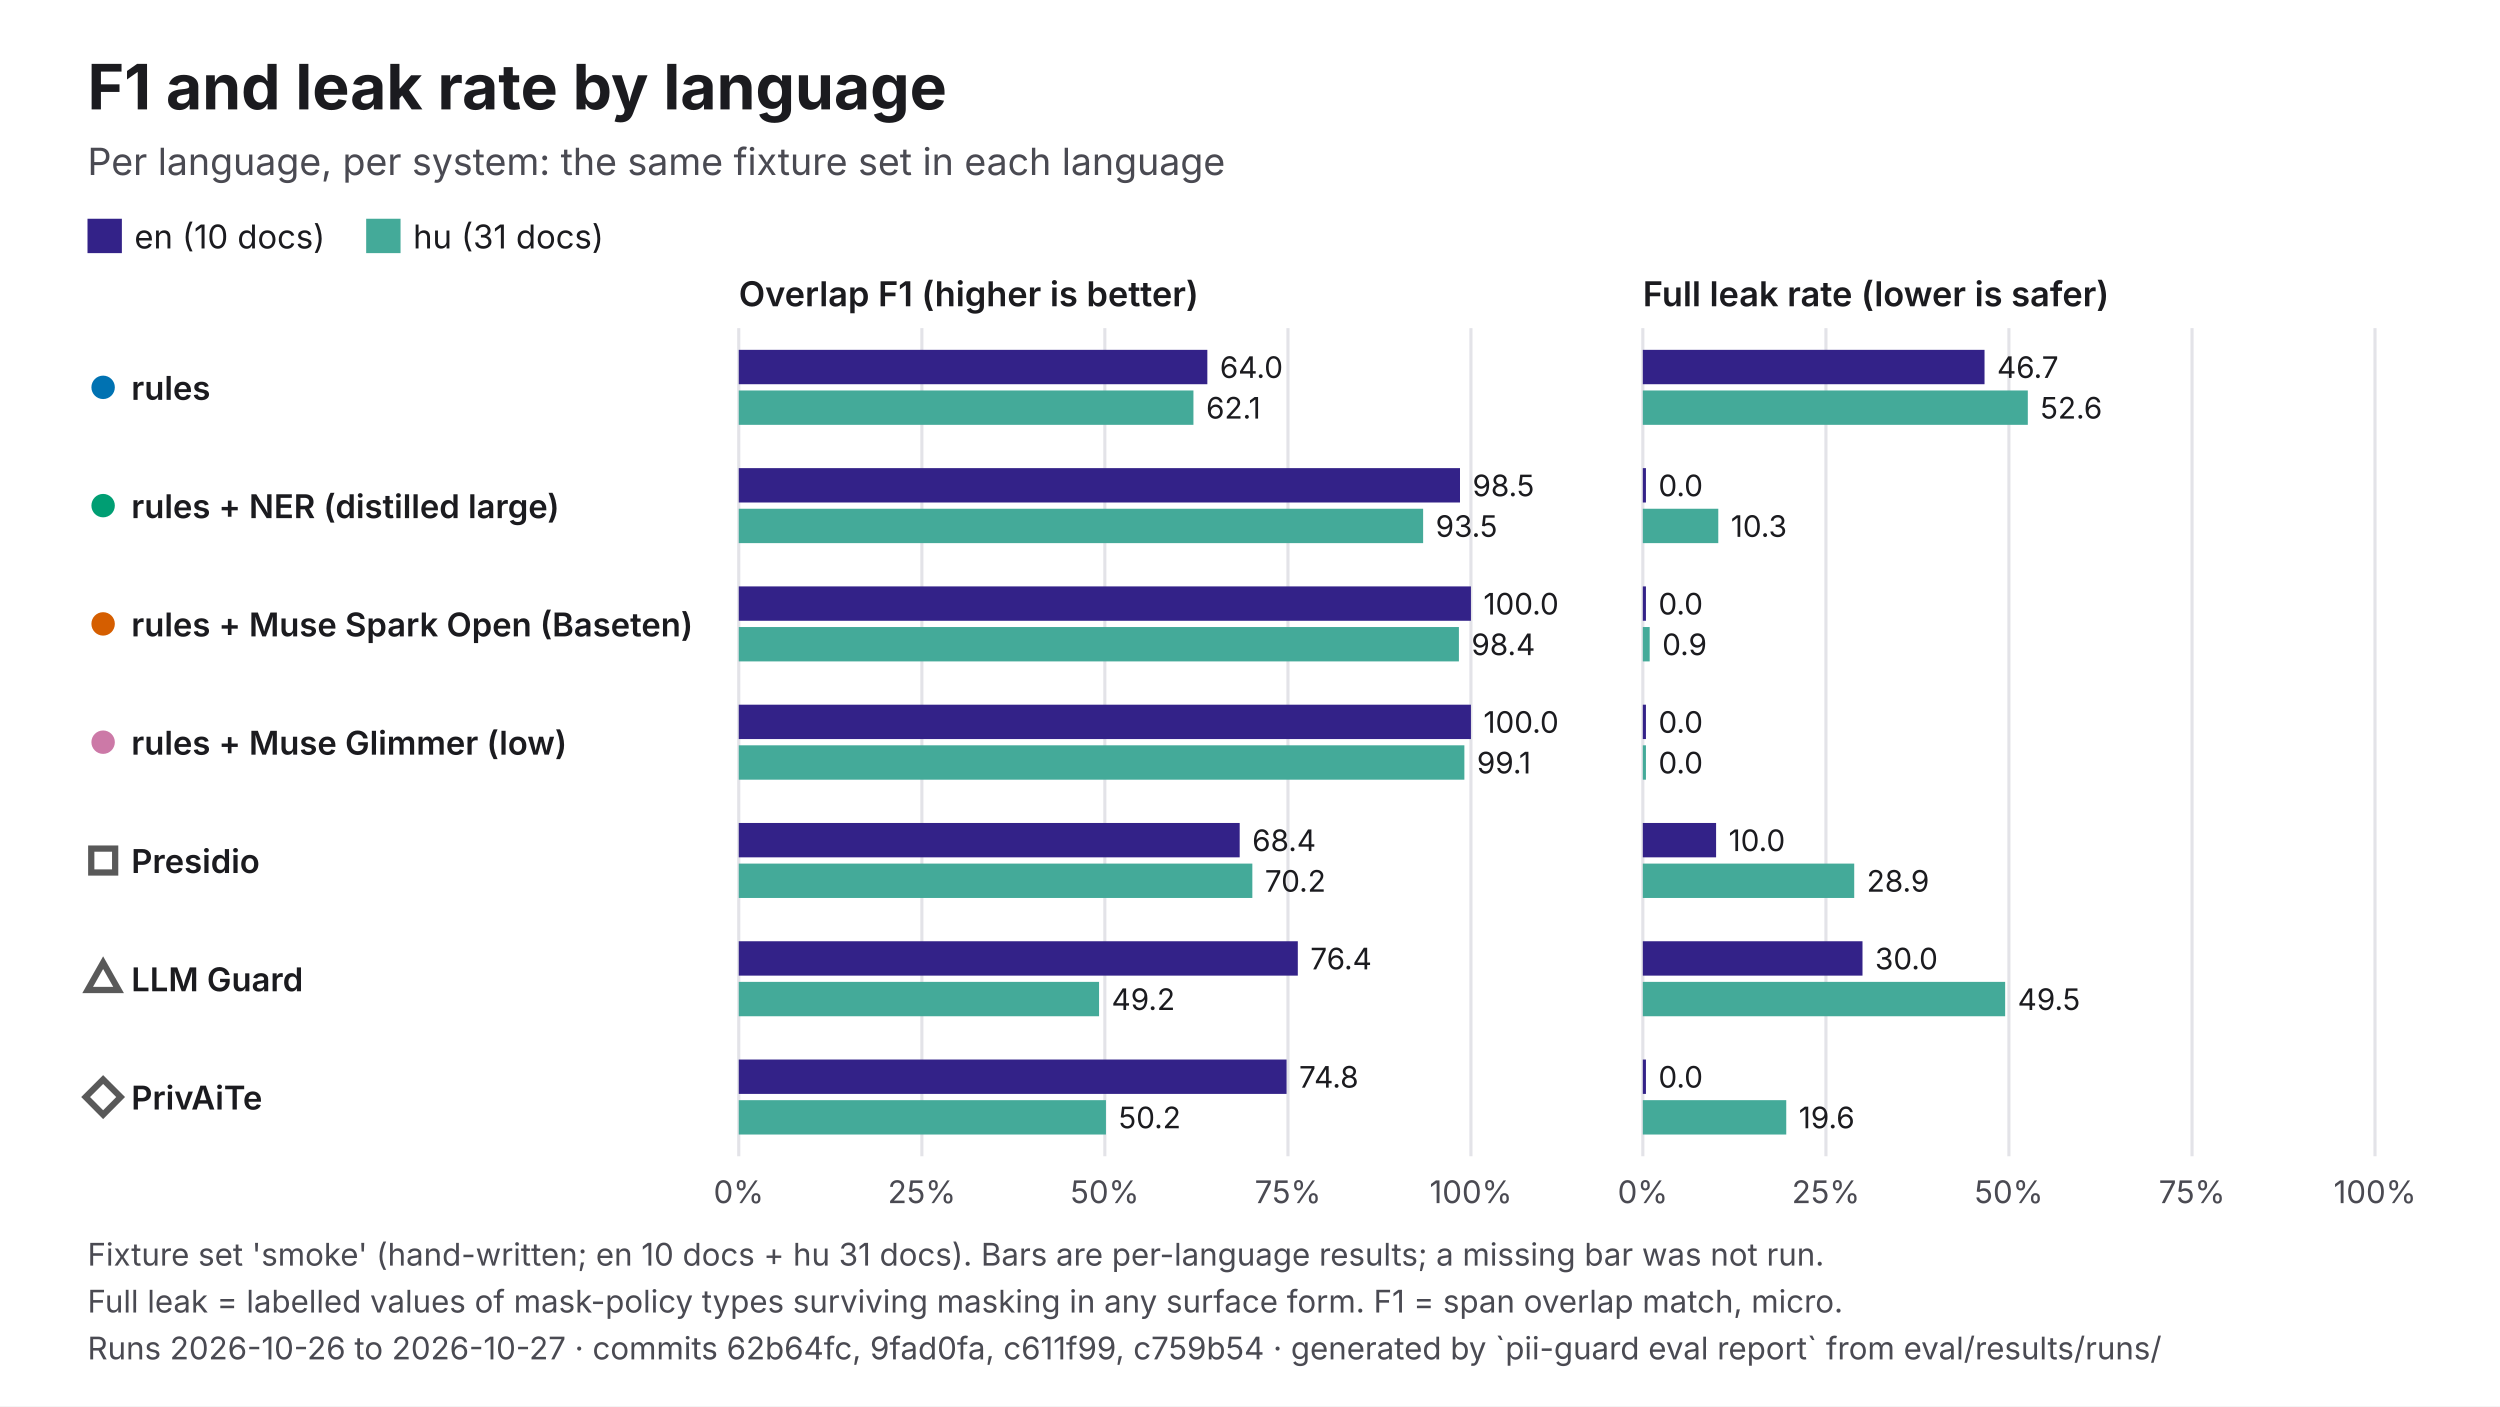
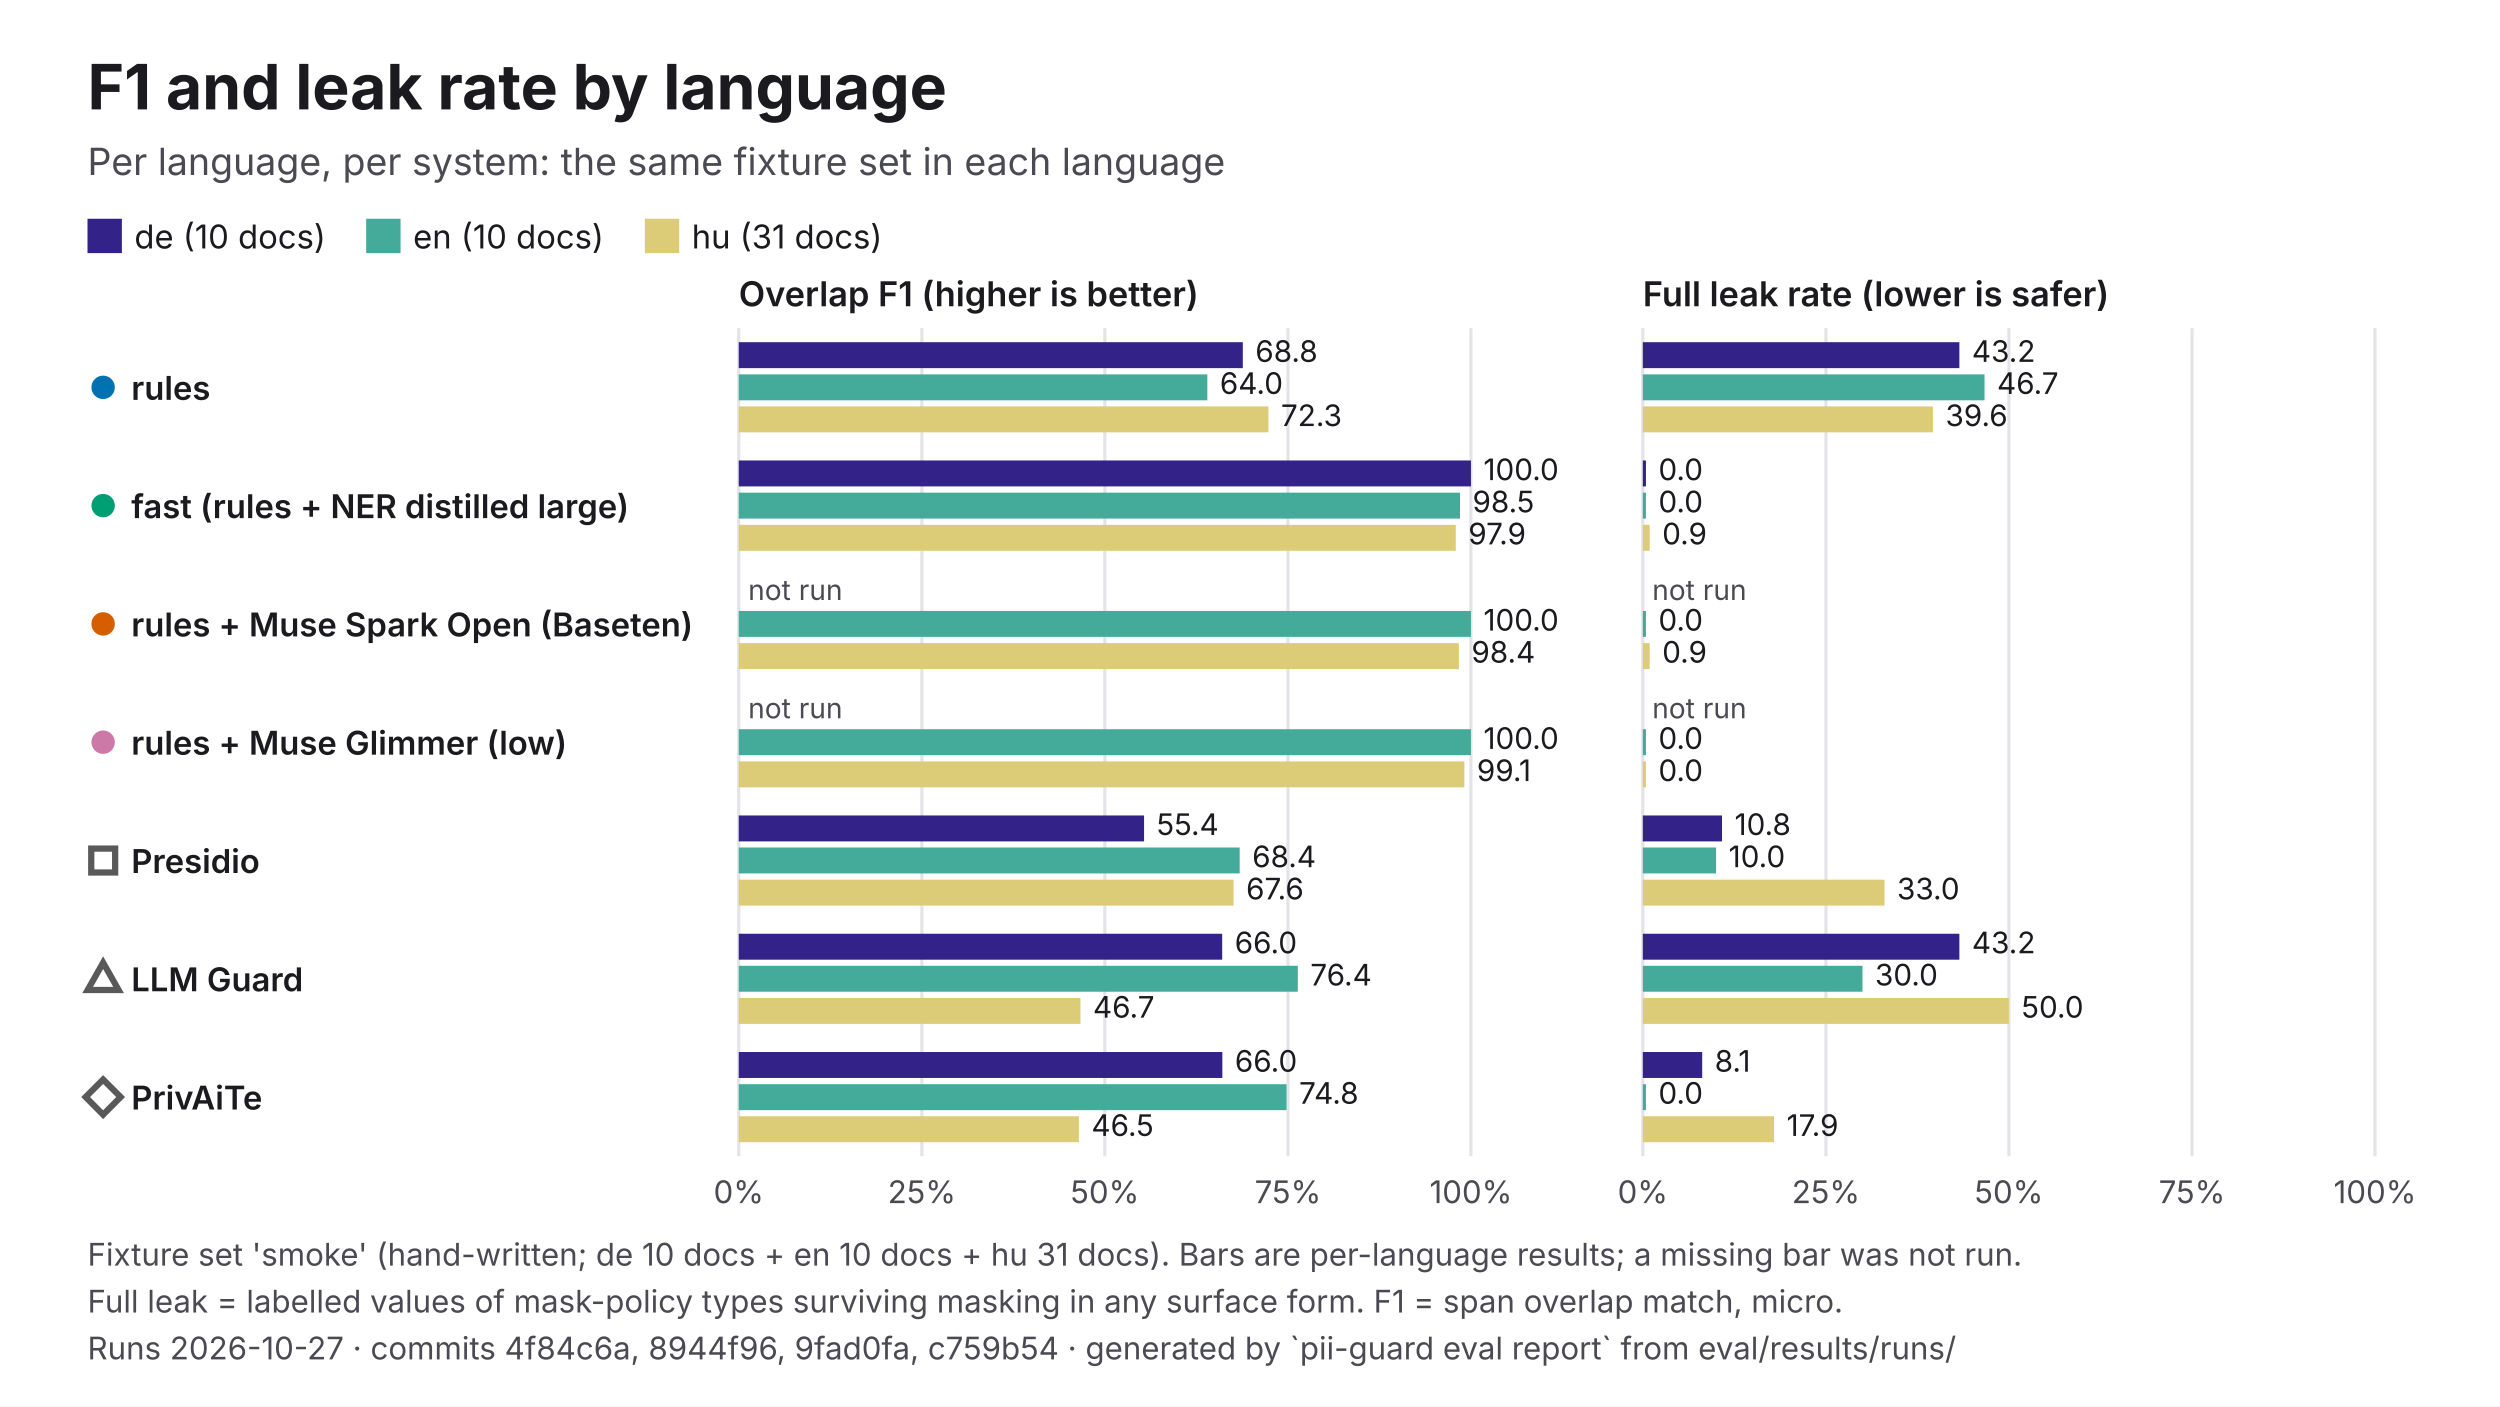
<svg xmlns="http://www.w3.org/2000/svg" viewBox="0 0 1600 900" width="1600" height="900" role="img" aria-labelledby="t d" font-family="Inter, 'Helvetica Neue', Helvetica, Arial, sans-serif">
  <rect width="1600" height="900" fill="#FFFFFF" />
  <text x="56" y="70" font-size="40" fill="#1B1B1F" font-weight="700">F1 and leak rate by language</text>
  <text x="56" y="112" font-size="24" fill="#4A4A52">Per language, per system: the same fixture set in each language</text>
  <rect x="56" y="140" width="22" height="22" fill="#332288" />
-   <text x="86" y="159" font-size="21" fill="#1B1B1F">en (10 docs)</text>
+   <text x="86" y="159" font-size="21" fill="#1B1B1F">de (10 docs)</text>
  <rect x="234.35" y="140" width="22" height="22" fill="#44AA99" />
-   <text x="264.4" y="159" font-size="21" fill="#1B1B1F">hu (31 docs)</text>
+   <text x="264.4" y="159" font-size="21" fill="#1B1B1F">en (10 docs)</text>
+   <rect x="412.7" y="140" width="22" height="22" fill="#DDCC77" />
+   <text x="442.7" y="159" font-size="21" fill="#1B1B1F">hu (31 docs)</text>
  <text x="472.8" y="196" font-size="22" fill="#1B1B1F" font-weight="600">Overlap F1 (higher is better)</text>
  <line x1="472.8" y1="210" x2="472.8" y2="740" stroke="#E3E3E8" stroke-width="2" />
  <text x="472.8" y="770" font-size="20" fill="#4A4A52" text-anchor="middle">0%</text>
  <line x1="590" y1="210" x2="590" y2="740" stroke="#E3E3E8" stroke-width="2" />
  <text x="590" y="770" font-size="20" fill="#4A4A52" text-anchor="middle">25%</text>
  <line x1="707.1" y1="210" x2="707.1" y2="740" stroke="#E3E3E8" stroke-width="2" />
  <text x="707.1" y="770" font-size="20" fill="#4A4A52" text-anchor="middle">50%</text>
  <line x1="824.3" y1="210" x2="824.3" y2="740" stroke="#E3E3E8" stroke-width="2" />
  <text x="824.3" y="770" font-size="20" fill="#4A4A52" text-anchor="middle">75%</text>
  <line x1="941.4" y1="210" x2="941.4" y2="740" stroke="#E3E3E8" stroke-width="2" />
  <text x="941.4" y="770" font-size="20" fill="#4A4A52" text-anchor="middle">100%</text>
  <text x="1051.4" y="196" font-size="22" fill="#1B1B1F" font-weight="600">Full leak rate (lower is safer)</text>
  <line x1="1051.4" y1="210" x2="1051.4" y2="740" stroke="#E3E3E8" stroke-width="2" />
  <text x="1051.4" y="770" font-size="20" fill="#4A4A52" text-anchor="middle">0%</text>
  <line x1="1168.6" y1="210" x2="1168.6" y2="740" stroke="#E3E3E8" stroke-width="2" />
  <text x="1168.6" y="770" font-size="20" fill="#4A4A52" text-anchor="middle">25%</text>
  <line x1="1285.7" y1="210" x2="1285.7" y2="740" stroke="#E3E3E8" stroke-width="2" />
  <text x="1285.7" y="770" font-size="20" fill="#4A4A52" text-anchor="middle">50%</text>
  <line x1="1402.9" y1="210" x2="1402.9" y2="740" stroke="#E3E3E8" stroke-width="2" />
  <text x="1402.9" y="770" font-size="20" fill="#4A4A52" text-anchor="middle">75%</text>
  <line x1="1520" y1="210" x2="1520" y2="740" stroke="#E3E3E8" stroke-width="2" />
  <text x="1520" y="770" font-size="20" fill="#4A4A52" text-anchor="middle">100%</text>
  <circle cx="66" cy="247.9" r="9" fill="#0072B2" stroke="#FFFFFF" stroke-width="3" />
  <text x="84" y="255.9" font-size="21" fill="#1B1B1F" font-weight="600">rules</text>
-   <rect x="472.8" y="223.9" width="299.9" height="22" fill="#332288" />
-   <text x="780.7" y="241.9" font-size="19" fill="#1B1B1F">64.0</text>
-   <rect x="1051.4" y="223.9" width="218.7" height="22" fill="#332288" />
-   <text x="1278.1" y="241.9" font-size="19" fill="#1B1B1F">46.7</text>
-   <rect x="472.8" y="249.9" width="291" height="22" fill="#44AA99" />
-   <text x="771.9" y="267.9" font-size="19" fill="#1B1B1F">62.1</text>
-   <rect x="1051.4" y="249.9" width="246.4" height="22" fill="#44AA99" />
-   <text x="1305.8" y="267.9" font-size="19" fill="#1B1B1F">52.6</text>
+   <rect x="472.8" y="219" width="322.6" height="16.6" fill="#332288" />
+   <text x="803.4" y="231.6" font-size="19" fill="#1B1B1F">68.8</text>
+   <rect x="1051.4" y="219" width="202.6" height="16.6" fill="#332288" />
+   <text x="1262" y="231.6" font-size="19" fill="#1B1B1F">43.2</text>
+   <rect x="472.8" y="239.6" width="299.9" height="16.6" fill="#44AA99" />
+   <text x="780.7" y="252.1" font-size="19" fill="#1B1B1F">64.0</text>
+   <rect x="1051.4" y="239.6" width="218.7" height="16.6" fill="#44AA99" />
+   <text x="1278.1" y="252.1" font-size="19" fill="#1B1B1F">46.7</text>
+   <rect x="472.8" y="260.1" width="339" height="16.6" fill="#DDCC77" />
+   <text x="819.8" y="272.7" font-size="19" fill="#1B1B1F">72.3</text>
+   <rect x="1051.4" y="260.1" width="185.7" height="16.6" fill="#DDCC77" />
+   <text x="1245.1" y="272.7" font-size="19" fill="#1B1B1F">39.6</text>
  <circle cx="66" cy="323.6" r="9" fill="#009E73" stroke="#FFFFFF" stroke-width="3" />
-   <text x="84" y="331.6" font-size="21" fill="#1B1B1F" font-weight="600">rules + NER (distilled large)</text>
-   <rect x="472.8" y="299.6" width="461.6" height="22" fill="#332288" />
-   <text x="942.4" y="317.6" font-size="19" fill="#1B1B1F">98.5</text>
-   <rect x="1051.4" y="299.6" width="2" height="22" fill="#332288" />
-   <text x="1061.4" y="317.6" font-size="19" fill="#1B1B1F">0.0</text>
-   <rect x="472.8" y="325.6" width="438" height="22" fill="#44AA99" />
-   <text x="918.8" y="343.6" font-size="19" fill="#1B1B1F">93.5</text>
-   <rect x="1051.4" y="325.6" width="48.3" height="22" fill="#44AA99" />
-   <text x="1107.7" y="343.6" font-size="19" fill="#1B1B1F">10.3</text>
+   <text x="84" y="331.6" font-size="21" fill="#1B1B1F" font-weight="600">fast (rules + NER distilled large)</text>
+   <rect x="472.8" y="294.7" width="468.6" height="16.6" fill="#332288" />
+   <text x="949.4" y="307.3" font-size="19" fill="#1B1B1F">100.0</text>
+   <rect x="1051.4" y="294.7" width="2" height="16.6" fill="#332288" />
+   <text x="1061.4" y="307.3" font-size="19" fill="#1B1B1F">0.0</text>
+   <rect x="472.8" y="315.3" width="461.6" height="16.6" fill="#44AA99" />
+   <text x="942.4" y="327.9" font-size="19" fill="#1B1B1F">98.5</text>
+   <rect x="1051.4" y="315.3" width="2" height="16.6" fill="#44AA99" />
+   <text x="1061.4" y="327.9" font-size="19" fill="#1B1B1F">0.0</text>
+   <rect x="472.8" y="335.9" width="458.9" height="16.6" fill="#DDCC77" />
+   <text x="939.7" y="348.4" font-size="19" fill="#1B1B1F">97.9</text>
+   <rect x="1051.4" y="335.9" width="4.4" height="16.6" fill="#DDCC77" />
+   <text x="1063.8" y="348.4" font-size="19" fill="#1B1B1F">0.9</text>
  <circle cx="66" cy="399.3" r="9" fill="#D55E00" stroke="#FFFFFF" stroke-width="3" />
  <text x="84" y="407.3" font-size="21" fill="#1B1B1F" font-weight="600">rules + Muse Spark Open (Baseten)</text>
-   <rect x="472.8" y="375.3" width="468.6" height="22" fill="#332288" />
-   <text x="949.4" y="393.3" font-size="19" fill="#1B1B1F">100.0</text>
-   <rect x="1051.4" y="375.3" width="2" height="22" fill="#332288" />
-   <text x="1061.4" y="393.3" font-size="19" fill="#1B1B1F">0.0</text>
-   <rect x="472.8" y="401.3" width="460.9" height="22" fill="#44AA99" />
-   <text x="941.7" y="419.3" font-size="19" fill="#1B1B1F">98.4</text>
-   <rect x="1051.4" y="401.3" width="4.4" height="22" fill="#44AA99" />
-   <text x="1063.8" y="419.3" font-size="19" fill="#1B1B1F">0.9</text>
+   <text x="478.8" y="384" font-size="18" fill="#4A4A52">not run</text>
+   <text x="1057.4" y="384" font-size="18" fill="#4A4A52">not run</text>
+   <rect x="472.8" y="391" width="468.6" height="16.6" fill="#44AA99" />
+   <text x="949.4" y="403.6" font-size="19" fill="#1B1B1F">100.0</text>
+   <rect x="1051.4" y="391" width="2" height="16.6" fill="#44AA99" />
+   <text x="1061.4" y="403.6" font-size="19" fill="#1B1B1F">0.0</text>
+   <rect x="472.8" y="411.6" width="460.9" height="16.6" fill="#DDCC77" />
+   <text x="941.7" y="424.1" font-size="19" fill="#1B1B1F">98.4</text>
+   <rect x="1051.4" y="411.6" width="4.4" height="16.6" fill="#DDCC77" />
+   <text x="1063.8" y="424.1" font-size="19" fill="#1B1B1F">0.9</text>
  <circle cx="66" cy="475" r="9" fill="#CC79A7" stroke="#FFFFFF" stroke-width="3" />
  <text x="84" y="483" font-size="21" fill="#1B1B1F" font-weight="600">rules + Muse Glimmer (low)</text>
-   <rect x="472.8" y="451" width="468.6" height="22" fill="#332288" />
-   <text x="949.4" y="469" font-size="19" fill="#1B1B1F">100.0</text>
-   <rect x="1051.4" y="451" width="2" height="22" fill="#332288" />
-   <text x="1061.4" y="469" font-size="19" fill="#1B1B1F">0.0</text>
-   <rect x="472.8" y="477" width="464.4" height="22" fill="#44AA99" />
-   <text x="945.2" y="495" font-size="19" fill="#1B1B1F">99.1</text>
-   <rect x="1051.4" y="477" width="2" height="22" fill="#44AA99" />
-   <text x="1061.4" y="495" font-size="19" fill="#1B1B1F">0.0</text>
+   <text x="478.8" y="459.7" font-size="18" fill="#4A4A52">not run</text>
+   <text x="1057.4" y="459.7" font-size="18" fill="#4A4A52">not run</text>
+   <rect x="472.8" y="466.7" width="468.6" height="16.6" fill="#44AA99" />
+   <text x="949.4" y="479.3" font-size="19" fill="#1B1B1F">100.0</text>
+   <rect x="1051.4" y="466.7" width="2" height="16.6" fill="#44AA99" />
+   <text x="1061.4" y="479.3" font-size="19" fill="#1B1B1F">0.0</text>
+   <rect x="472.8" y="487.3" width="464.4" height="16.6" fill="#DDCC77" />
+   <text x="945.2" y="499.9" font-size="19" fill="#1B1B1F">99.1</text>
+   <rect x="1051.4" y="487.3" width="2" height="16.6" fill="#DDCC77" />
+   <text x="1061.4" y="499.9" font-size="19" fill="#1B1B1F">0.0</text>
  <rect x="58.4" y="543.1" width="15.3" height="15.3" fill="#FFFFFF" stroke="#595959" stroke-width="4" />
  <text x="84" y="558.7" font-size="21" fill="#1B1B1F" font-weight="600">Presidio</text>
-   <rect x="472.8" y="526.7" width="320.6" height="22" fill="#332288" />
-   <text x="801.4" y="544.7" font-size="19" fill="#1B1B1F">68.4</text>
-   <rect x="1051.4" y="526.7" width="46.9" height="22" fill="#332288" />
-   <text x="1106.3" y="544.7" font-size="19" fill="#1B1B1F">10.0</text>
-   <rect x="472.8" y="552.7" width="328.7" height="22" fill="#44AA99" />
-   <text x="809.5" y="570.7" font-size="19" fill="#1B1B1F">70.2</text>
-   <rect x="1051.4" y="552.7" width="135.3" height="22" fill="#44AA99" />
-   <text x="1194.7" y="570.7" font-size="19" fill="#1B1B1F">28.9</text>
+   <rect x="472.8" y="521.9" width="259.4" height="16.6" fill="#332288" />
+   <text x="740.2" y="534.4" font-size="19" fill="#1B1B1F">55.4</text>
+   <rect x="1051.4" y="521.9" width="50.7" height="16.6" fill="#332288" />
+   <text x="1110.1" y="534.4" font-size="19" fill="#1B1B1F">10.8</text>
+   <rect x="472.8" y="542.4" width="320.6" height="16.6" fill="#44AA99" />
+   <text x="801.4" y="555" font-size="19" fill="#1B1B1F">68.4</text>
+   <rect x="1051.4" y="542.4" width="46.9" height="16.6" fill="#44AA99" />
+   <text x="1106.3" y="555" font-size="19" fill="#1B1B1F">10.0</text>
+   <rect x="472.8" y="563" width="316.7" height="16.6" fill="#DDCC77" />
+   <text x="797.5" y="575.6" font-size="19" fill="#1B1B1F">67.6</text>
+   <rect x="1051.4" y="563" width="154.7" height="16.6" fill="#DDCC77" />
+   <text x="1214.1" y="575.6" font-size="19" fill="#1B1B1F">33.0</text>
  <polygon points="66,616.1 75.9,633.6 56.1,633.6" fill="#FFFFFF" stroke="#595959" stroke-width="4" />
  <text x="84" y="634.4" font-size="21" fill="#1B1B1F" font-weight="600">LLM Guard</text>
-   <rect x="472.8" y="602.4" width="357.8" height="22" fill="#332288" />
-   <text x="838.6" y="620.4" font-size="19" fill="#1B1B1F">76.4</text>
-   <rect x="1051.4" y="602.4" width="140.6" height="22" fill="#332288" />
-   <text x="1200" y="620.4" font-size="19" fill="#1B1B1F">30.0</text>
-   <rect x="472.8" y="628.4" width="230.6" height="22" fill="#44AA99" />
-   <text x="711.4" y="646.4" font-size="19" fill="#1B1B1F">49.2</text>
-   <rect x="1051.4" y="628.4" width="231.9" height="22" fill="#44AA99" />
-   <text x="1291.3" y="646.4" font-size="19" fill="#1B1B1F">49.5</text>
+   <rect x="472.8" y="597.6" width="309.4" height="16.6" fill="#332288" />
+   <text x="790.2" y="610.1" font-size="19" fill="#1B1B1F">66.0</text>
+   <rect x="1051.4" y="597.6" width="202.6" height="16.6" fill="#332288" />
+   <text x="1262" y="610.1" font-size="19" fill="#1B1B1F">43.2</text>
+   <rect x="472.8" y="618.1" width="357.8" height="16.6" fill="#44AA99" />
+   <text x="838.6" y="630.7" font-size="19" fill="#1B1B1F">76.4</text>
+   <rect x="1051.4" y="618.1" width="140.6" height="16.6" fill="#44AA99" />
+   <text x="1200" y="630.7" font-size="19" fill="#1B1B1F">30.0</text>
+   <rect x="472.8" y="638.7" width="218.7" height="16.6" fill="#DDCC77" />
+   <text x="699.5" y="651.3" font-size="19" fill="#1B1B1F">46.7</text>
+   <rect x="1051.4" y="638.7" width="234.3" height="16.6" fill="#DDCC77" />
+   <text x="1293.7" y="651.3" font-size="19" fill="#1B1B1F">50.0</text>
  <polygon points="66,690.9 77.2,702.1 66,713.4 54.8,702.1" fill="#FFFFFF" stroke="#595959" stroke-width="4" />
  <text x="84" y="710.1" font-size="21" fill="#1B1B1F" font-weight="600">PrivAiTe</text>
-   <rect x="472.8" y="678.1" width="350.6" height="22" fill="#332288" />
-   <text x="831.4" y="696.1" font-size="19" fill="#1B1B1F">74.8</text>
-   <rect x="1051.4" y="678.1" width="2" height="22" fill="#332288" />
-   <text x="1061.4" y="696.1" font-size="19" fill="#1B1B1F">0.0</text>
-   <rect x="472.8" y="704.1" width="235" height="22" fill="#44AA99" />
-   <text x="715.9" y="722.1" font-size="19" fill="#1B1B1F">50.2</text>
-   <rect x="1051.4" y="704.1" width="91.8" height="22" fill="#44AA99" />
-   <text x="1151.2" y="722.1" font-size="19" fill="#1B1B1F">19.6</text>
-   <text x="56" y="810" font-size="20" fill="#4A4A52">Fixture set 'smoke' (hand-written; en 10 docs + hu 31 docs). Bars are per-language results; a missing bar was not run.</text>
+   <rect x="472.8" y="673.3" width="309.5" height="16.6" fill="#332288" />
+   <text x="790.3" y="685.9" font-size="19" fill="#1B1B1F">66.0</text>
+   <rect x="1051.4" y="673.3" width="38" height="16.6" fill="#332288" />
+   <text x="1097.4" y="685.9" font-size="19" fill="#1B1B1F">8.1</text>
+   <rect x="472.8" y="693.9" width="350.6" height="16.6" fill="#44AA99" />
+   <text x="831.4" y="706.4" font-size="19" fill="#1B1B1F">74.8</text>
+   <rect x="1051.4" y="693.9" width="2" height="16.6" fill="#44AA99" />
+   <text x="1061.4" y="706.4" font-size="19" fill="#1B1B1F">0.0</text>
+   <rect x="472.8" y="714.4" width="217.7" height="16.6" fill="#DDCC77" />
+   <text x="698.5" y="727" font-size="19" fill="#1B1B1F">46.5</text>
+   <rect x="1051.4" y="714.4" width="84" height="16.6" fill="#DDCC77" />
+   <text x="1143.4" y="727" font-size="19" fill="#1B1B1F">17.9</text>
+   <text x="56" y="810" font-size="20" fill="#4A4A52">Fixture set 'smoke' (hand-written; de 10 docs + en 10 docs + hu 31 docs). Bars are per-language results; a missing bar was not run.</text>
  <text x="56" y="840" font-size="20" fill="#4A4A52">Full leak = labelled values of mask-policy types surviving masking in any surface form. F1 = span overlap match, micro.</text>
-   <text x="56" y="870" font-size="20" fill="#4A4A52">Runs 2026-10-26 to 2026-10-27 · commits 62b64fc, 9fad0fa, c611f99, c759b54 · generated by `pii-guard eval report` from eval/results/runs/</text>
+   <text x="56" y="870" font-size="20" fill="#4A4A52">Runs 2026-10-27 · commits 4f84c6a, 8944f96, 9fad0fa, c759b54 · generated by `pii-guard eval report` from eval/results/runs/</text>
</svg>
